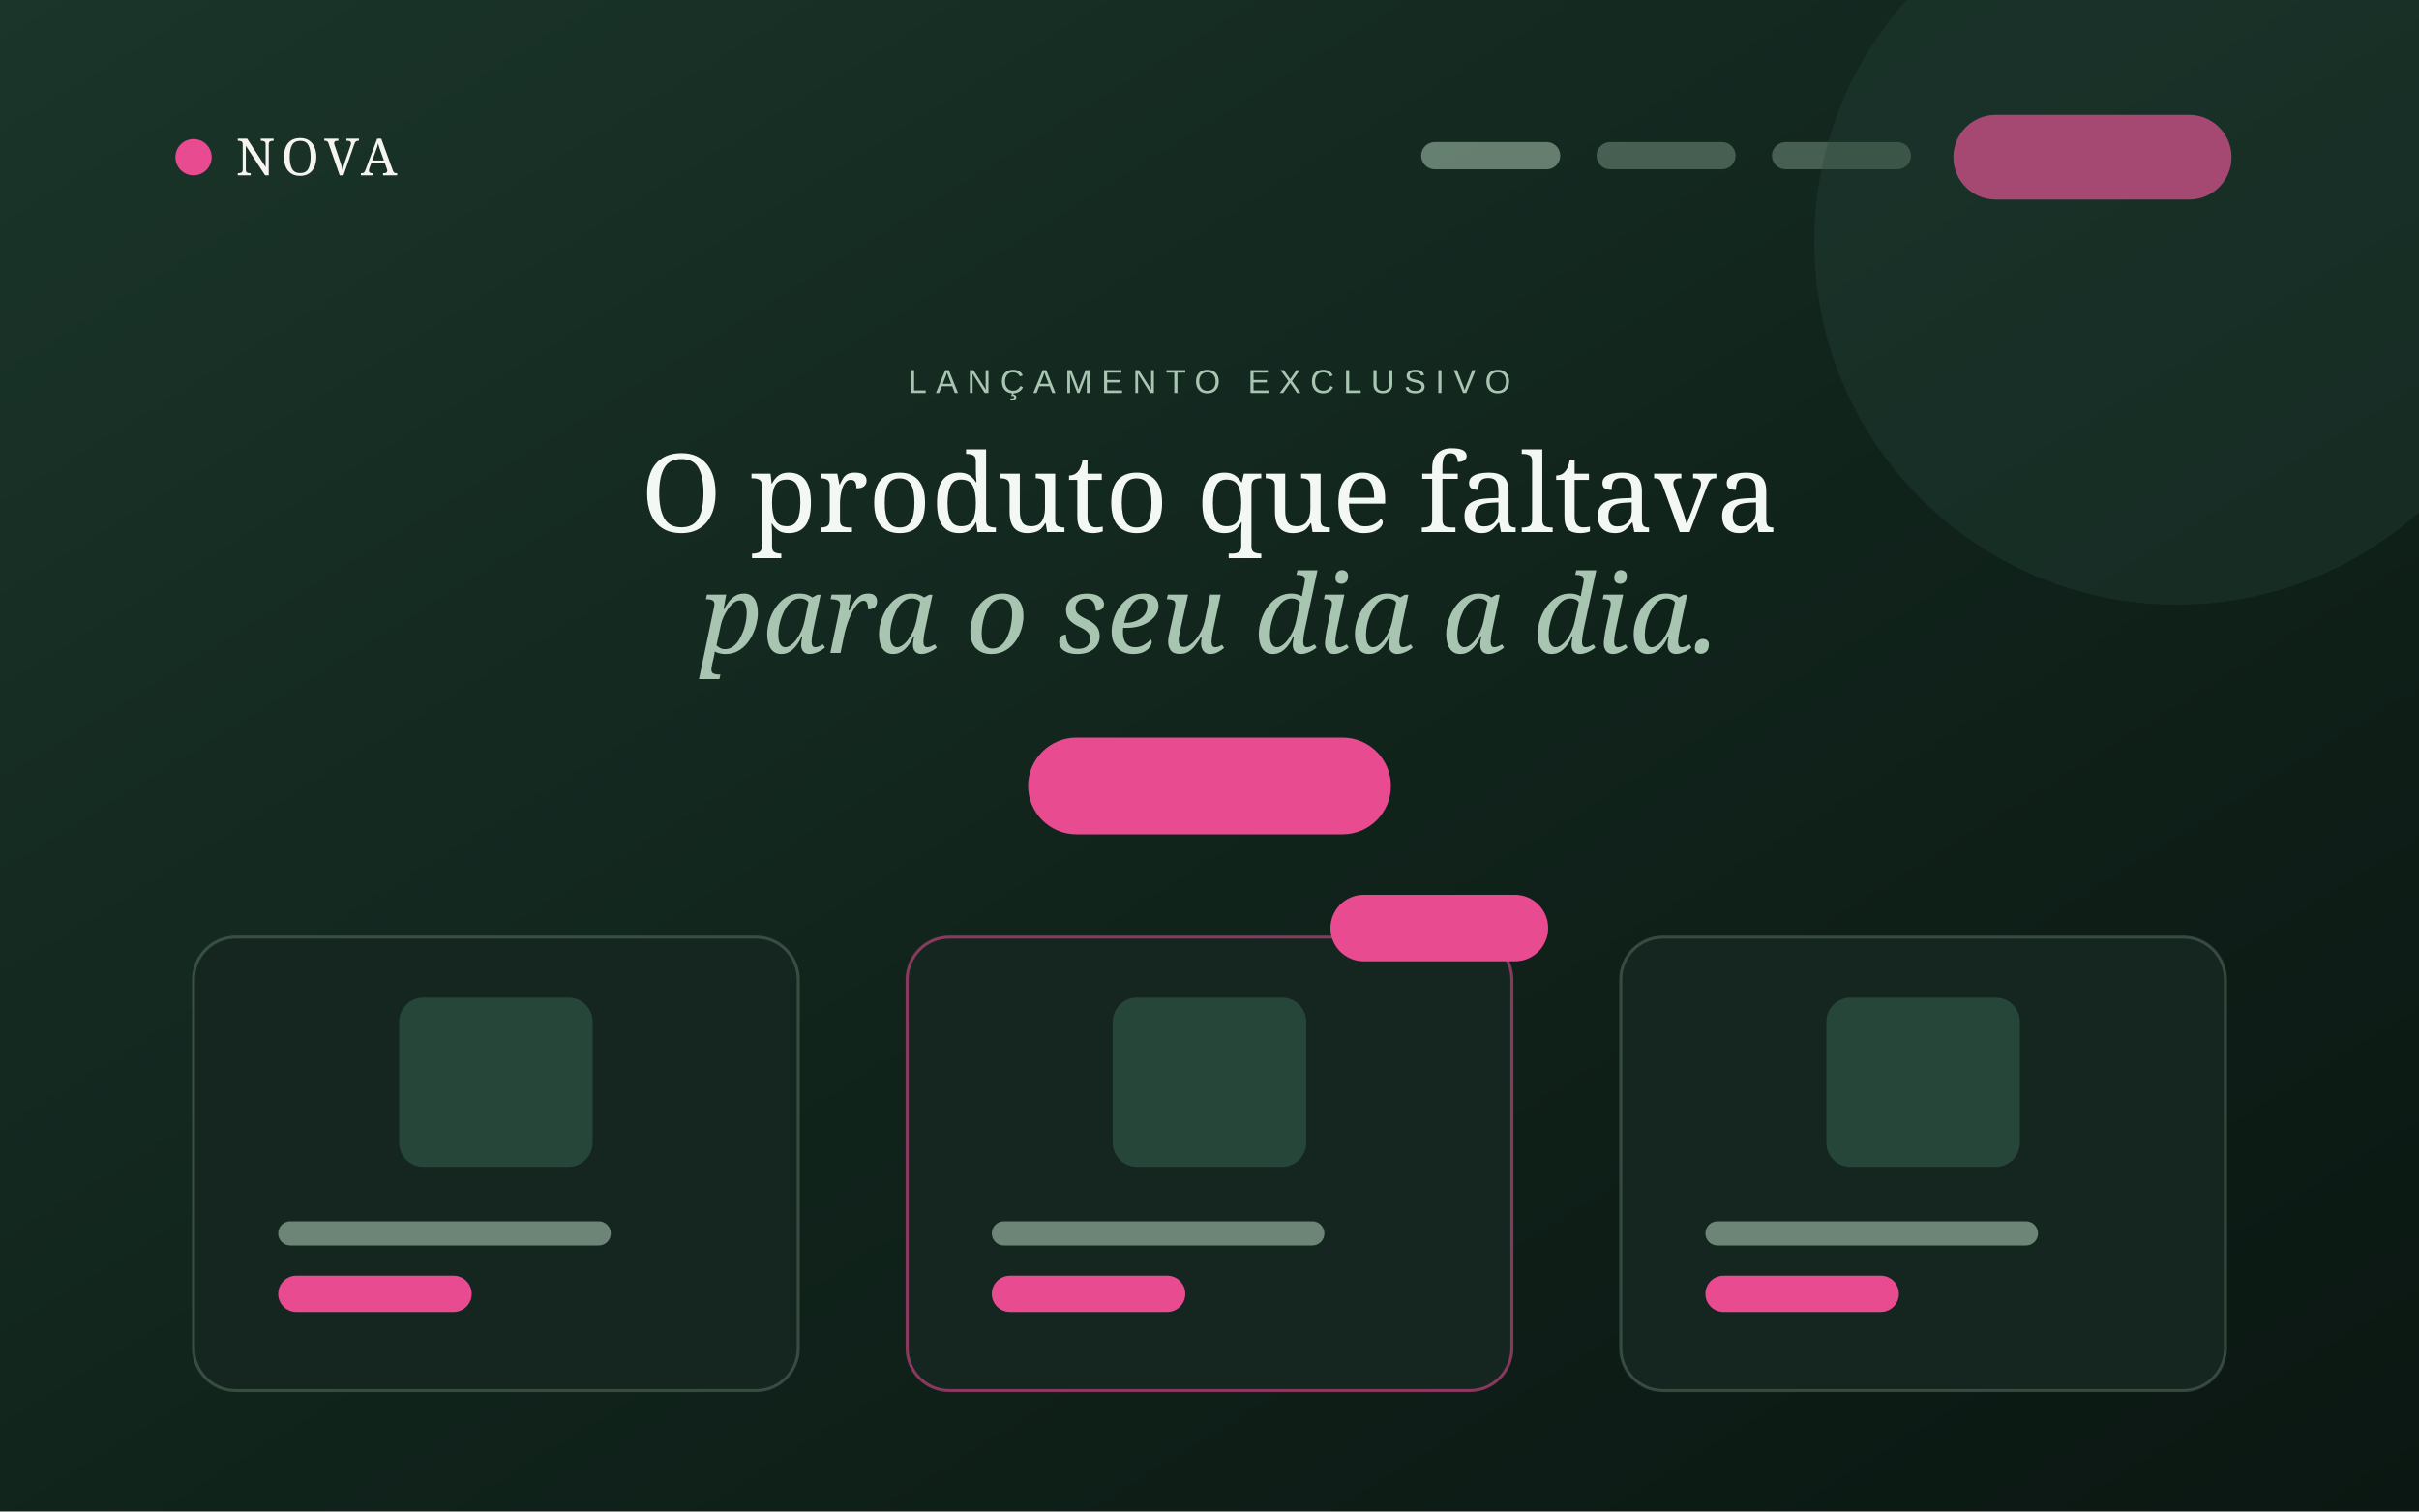
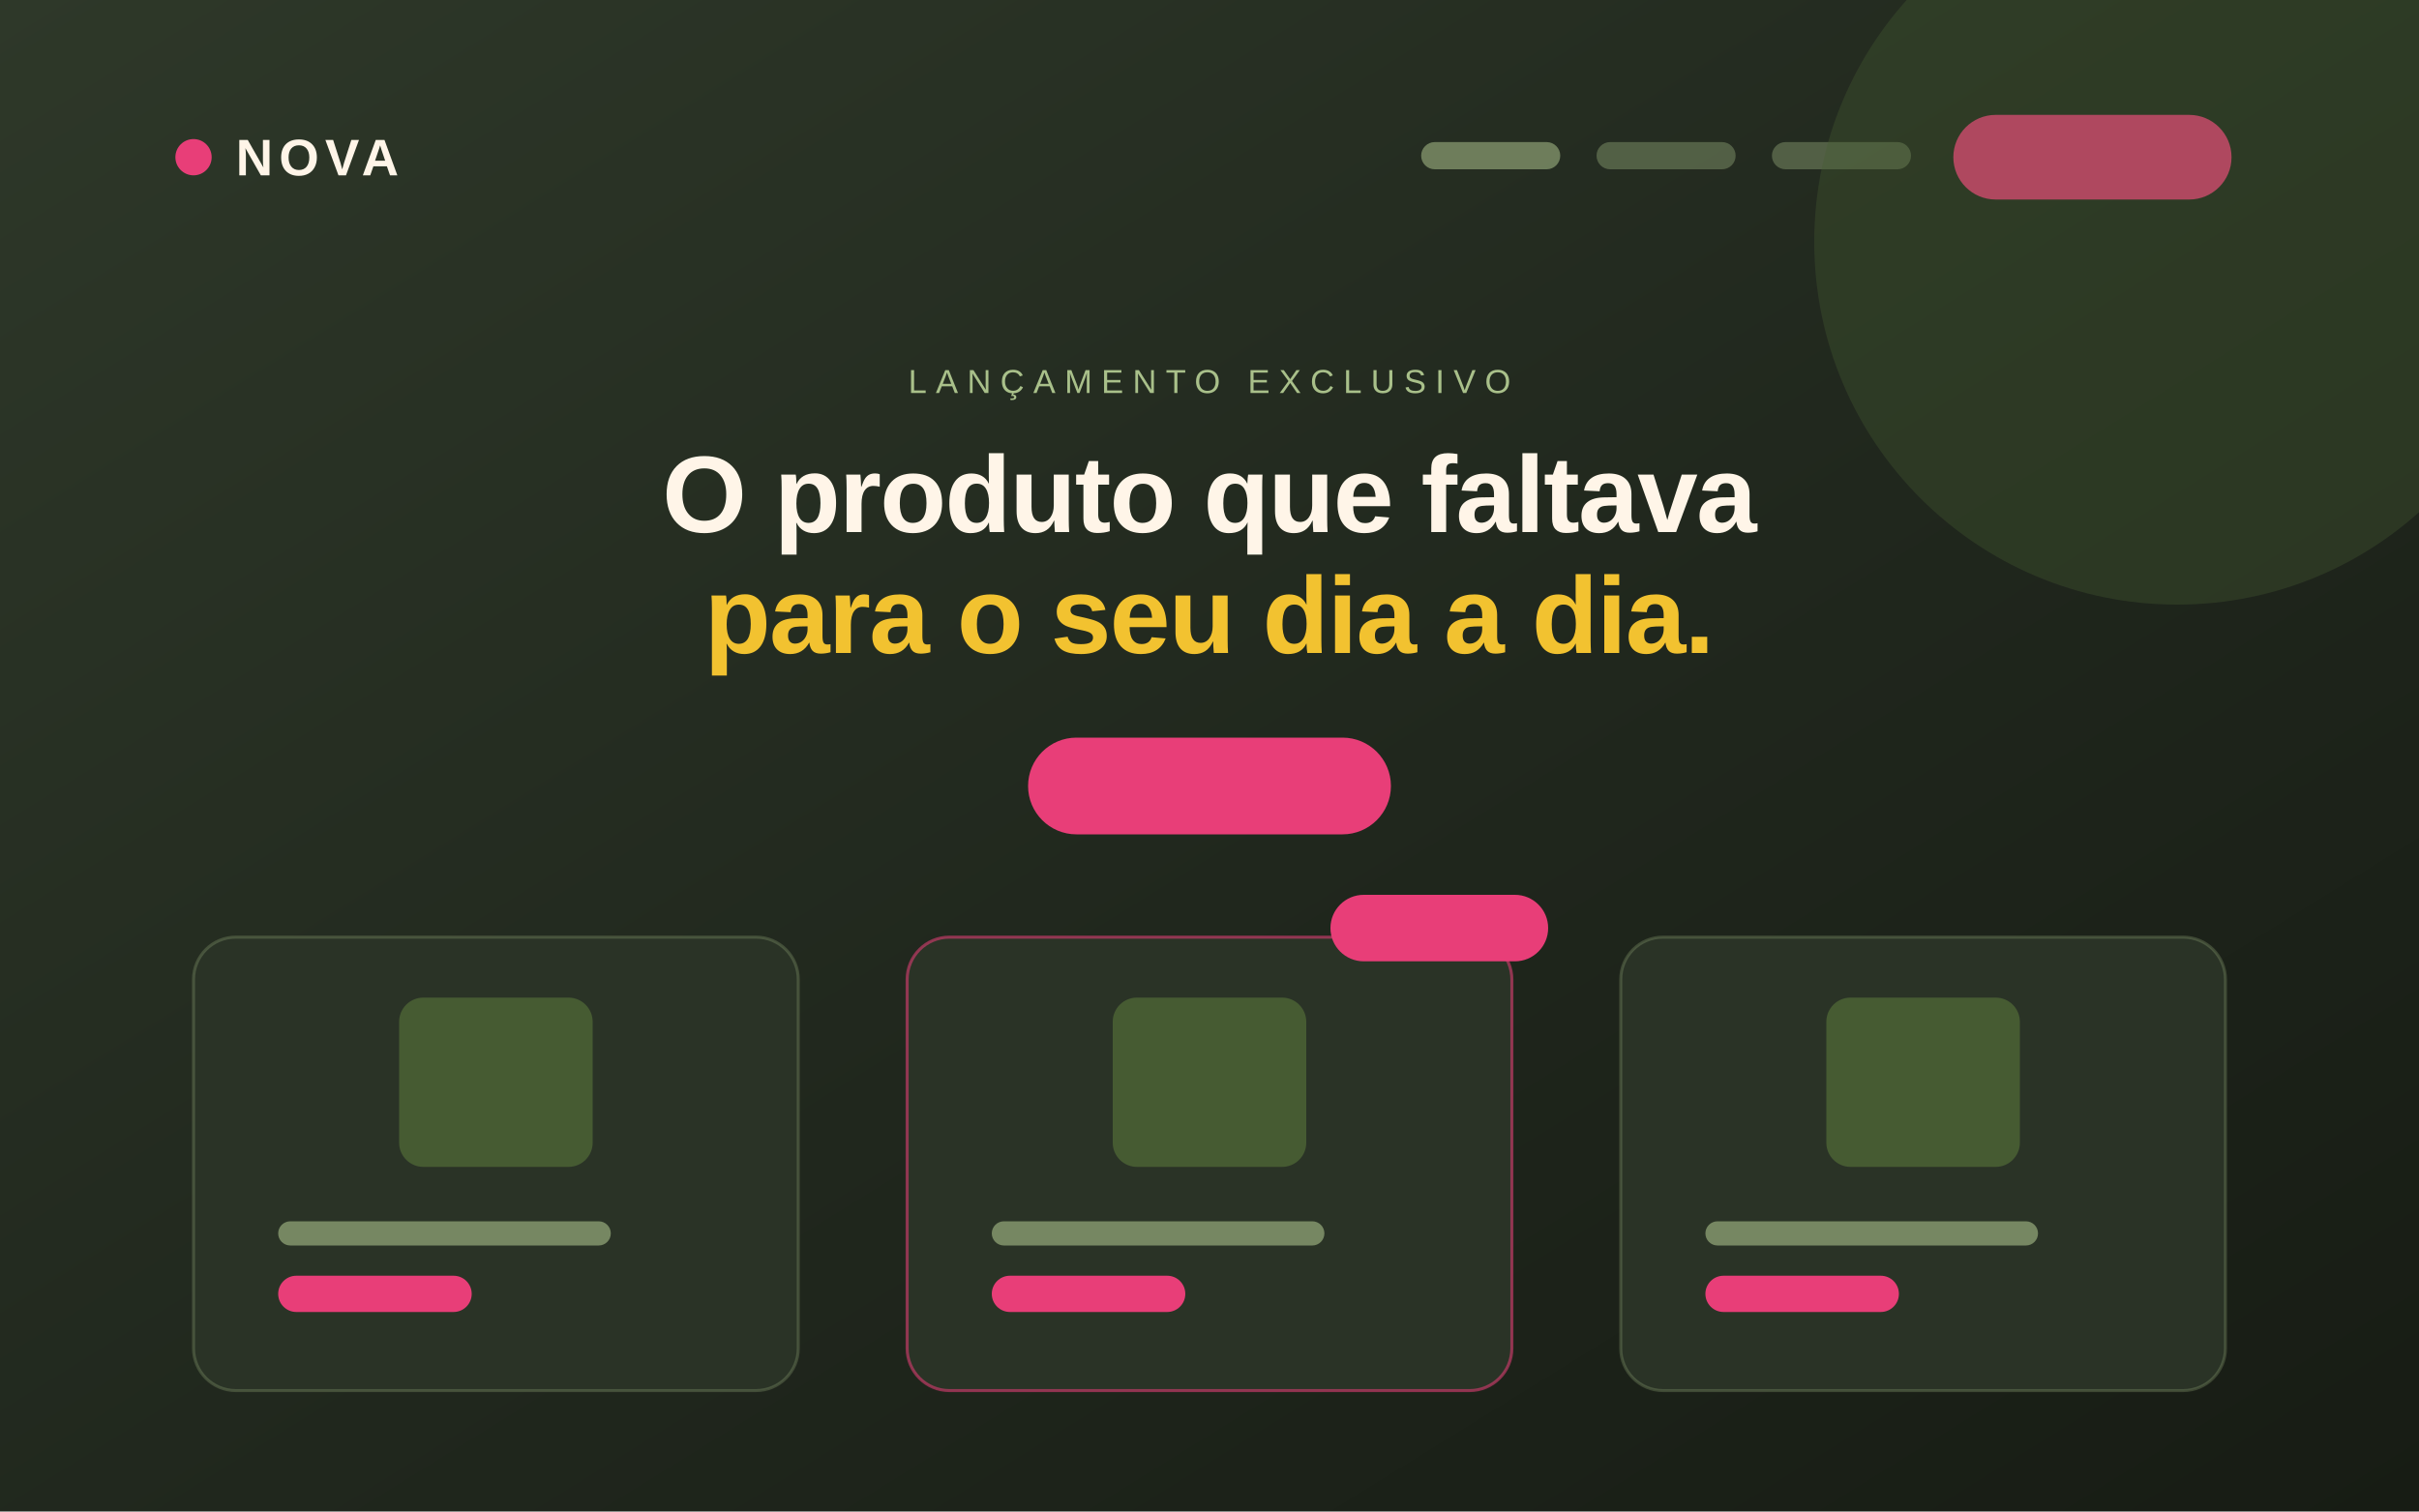
<svg xmlns="http://www.w3.org/2000/svg" viewBox="0 0 800 500" role="img" aria-label="Mockup de Landing Page para produtos">
  <defs>
    <linearGradient id="wsprod-bg" x1="0" y1="0" x2="1" y2="1">
-       <stop offset="0" stop-color="#1B352A" />
-       <stop offset="0.55" stop-color="#10231B" />
-       <stop offset="1" stop-color="#0B1712" />
+       <stop offset="0" stop-color="#2E3829" />
+       <stop offset="0.55" stop-color="#20271D" />
+       <stop offset="1" stop-color="#171C14" />
    </linearGradient>
  </defs>
  <rect width="800" height="500" fill="url(#wsprod-bg)" />
  <g>
-     <circle cx="64" cy="52" r="6" fill="#E94B91" />
-     <text x="78" y="58" font-family="Georgia, serif" font-size="17" letter-spacing="2" fill="#F6F4EF">NOVA</text>
-     <rect x="470" y="47" width="46" height="9" rx="4.5" fill="#A8C5B2" opacity="0.55" />
-     <rect x="528" y="47" width="46" height="9" rx="4.5" fill="#A8C5B2" opacity="0.35" />
-     <rect x="586" y="47" width="46" height="9" rx="4.5" fill="#A8C5B2" opacity="0.35" />
-     <rect x="646" y="38" width="92" height="28" rx="14" fill="#E94B91" />
+     <circle cx="64" cy="52" r="6" fill="#E83E78" />
+     <text x="78" y="58" font-family="Arial, Helvetica, sans-serif" font-weight="bold" font-size="17" letter-spacing="2" fill="#FFF5E8">NOVA</text>
+     <rect x="470" y="47" width="46" height="9" rx="4.5" fill="#A9C08A" opacity="0.55" />
+     <rect x="528" y="47" width="46" height="9" rx="4.5" fill="#A9C08A" opacity="0.35" />
+     <rect x="586" y="47" width="46" height="9" rx="4.5" fill="#A9C08A" opacity="0.35" />
+     <rect x="646" y="38" width="92" height="28" rx="14" fill="#E83E78" />
  </g>
-   <text x="400" y="130" text-anchor="middle" font-family="Arial, sans-serif" font-size="11" letter-spacing="3" fill="#A8C5B2">LANÇAMENTO EXCLUSIVO</text>
-   <text x="400" y="176" text-anchor="middle" font-family="Georgia, serif" font-size="36" fill="#F4F8F4">O produto que faltava</text>
-   <text x="400" y="216" text-anchor="middle" font-family="Georgia, serif" font-size="36" font-style="italic" fill="#A8C5B2">para o seu dia a dia.</text>
-   <rect x="340" y="244" width="120" height="32" rx="16" fill="#E94B91" />
+   <text x="400" y="130" text-anchor="middle" font-family="Arial, sans-serif" font-size="11" letter-spacing="3" fill="#A9C08A">LANÇAMENTO EXCLUSIVO</text>
+   <text x="400" y="176" text-anchor="middle" font-family="Arial, Helvetica, sans-serif" font-weight="bold" letter-spacing="-0.5" font-size="36" fill="#FFF5E8">O produto que faltava</text>
+   <text x="400" y="216" text-anchor="middle" font-family="Arial, Helvetica, sans-serif" font-weight="bold" letter-spacing="-0.5" font-size="36" fill="#F2C230">para o seu dia a dia.</text>
+   <rect x="340" y="244" width="120" height="32" rx="16" fill="#E83E78" />
  <g>
-     <rect x="64" y="310" width="200" height="150" rx="14" fill="#14261F" stroke="#A8C5B2" stroke-opacity="0.25" />
-     <rect x="132" y="330" width="64" height="56" rx="8" fill="#254638" />
-     <rect x="92" y="404" width="110" height="8" rx="4" fill="#A8C5B2" opacity="0.6" />
-     <rect x="92" y="422" width="64" height="12" rx="6" fill="#E94B91" />
-     <rect x="300" y="310" width="200" height="150" rx="14" fill="#14261F" stroke="#E94B91" stroke-opacity="0.55" />
-     <rect x="368" y="330" width="64" height="56" rx="8" fill="#254638" />
-     <rect x="328" y="404" width="110" height="8" rx="4" fill="#A8C5B2" opacity="0.6" />
-     <rect x="328" y="422" width="64" height="12" rx="6" fill="#E94B91" />
-     <rect x="440" y="296" width="72" height="22" rx="11" fill="#E94B91" />
-     <rect x="536" y="310" width="200" height="150" rx="14" fill="#14261F" stroke="#A8C5B2" stroke-opacity="0.25" />
-     <rect x="604" y="330" width="64" height="56" rx="8" fill="#254638" />
-     <rect x="564" y="404" width="110" height="8" rx="4" fill="#A8C5B2" opacity="0.6" />
-     <rect x="564" y="422" width="64" height="12" rx="6" fill="#E94B91" />
+     <rect x="64" y="310" width="200" height="150" rx="14" fill="#2A3326" stroke="#A9C08A" stroke-opacity="0.25" />
+     <rect x="132" y="330" width="64" height="56" rx="8" fill="#465B32" />
+     <rect x="92" y="404" width="110" height="8" rx="4" fill="#A9C08A" opacity="0.6" />
+     <rect x="92" y="422" width="64" height="12" rx="6" fill="#E83E78" />
+     <rect x="300" y="310" width="200" height="150" rx="14" fill="#2A3326" stroke="#E83E78" stroke-opacity="0.55" />
+     <rect x="368" y="330" width="64" height="56" rx="8" fill="#465B32" />
+     <rect x="328" y="404" width="110" height="8" rx="4" fill="#A9C08A" opacity="0.6" />
+     <rect x="328" y="422" width="64" height="12" rx="6" fill="#E83E78" />
+     <rect x="440" y="296" width="72" height="22" rx="11" fill="#E83E78" />
+     <rect x="536" y="310" width="200" height="150" rx="14" fill="#2A3326" stroke="#A9C08A" stroke-opacity="0.25" />
+     <rect x="604" y="330" width="64" height="56" rx="8" fill="#465B32" />
+     <rect x="564" y="404" width="110" height="8" rx="4" fill="#A9C08A" opacity="0.6" />
+     <rect x="564" y="422" width="64" height="12" rx="6" fill="#E83E78" />
  </g>
-   <circle cx="720" cy="80" r="120" fill="#254638" opacity="0.35" />
+   <circle cx="720" cy="80" r="120" fill="#465B32" opacity="0.35" />
</svg>
